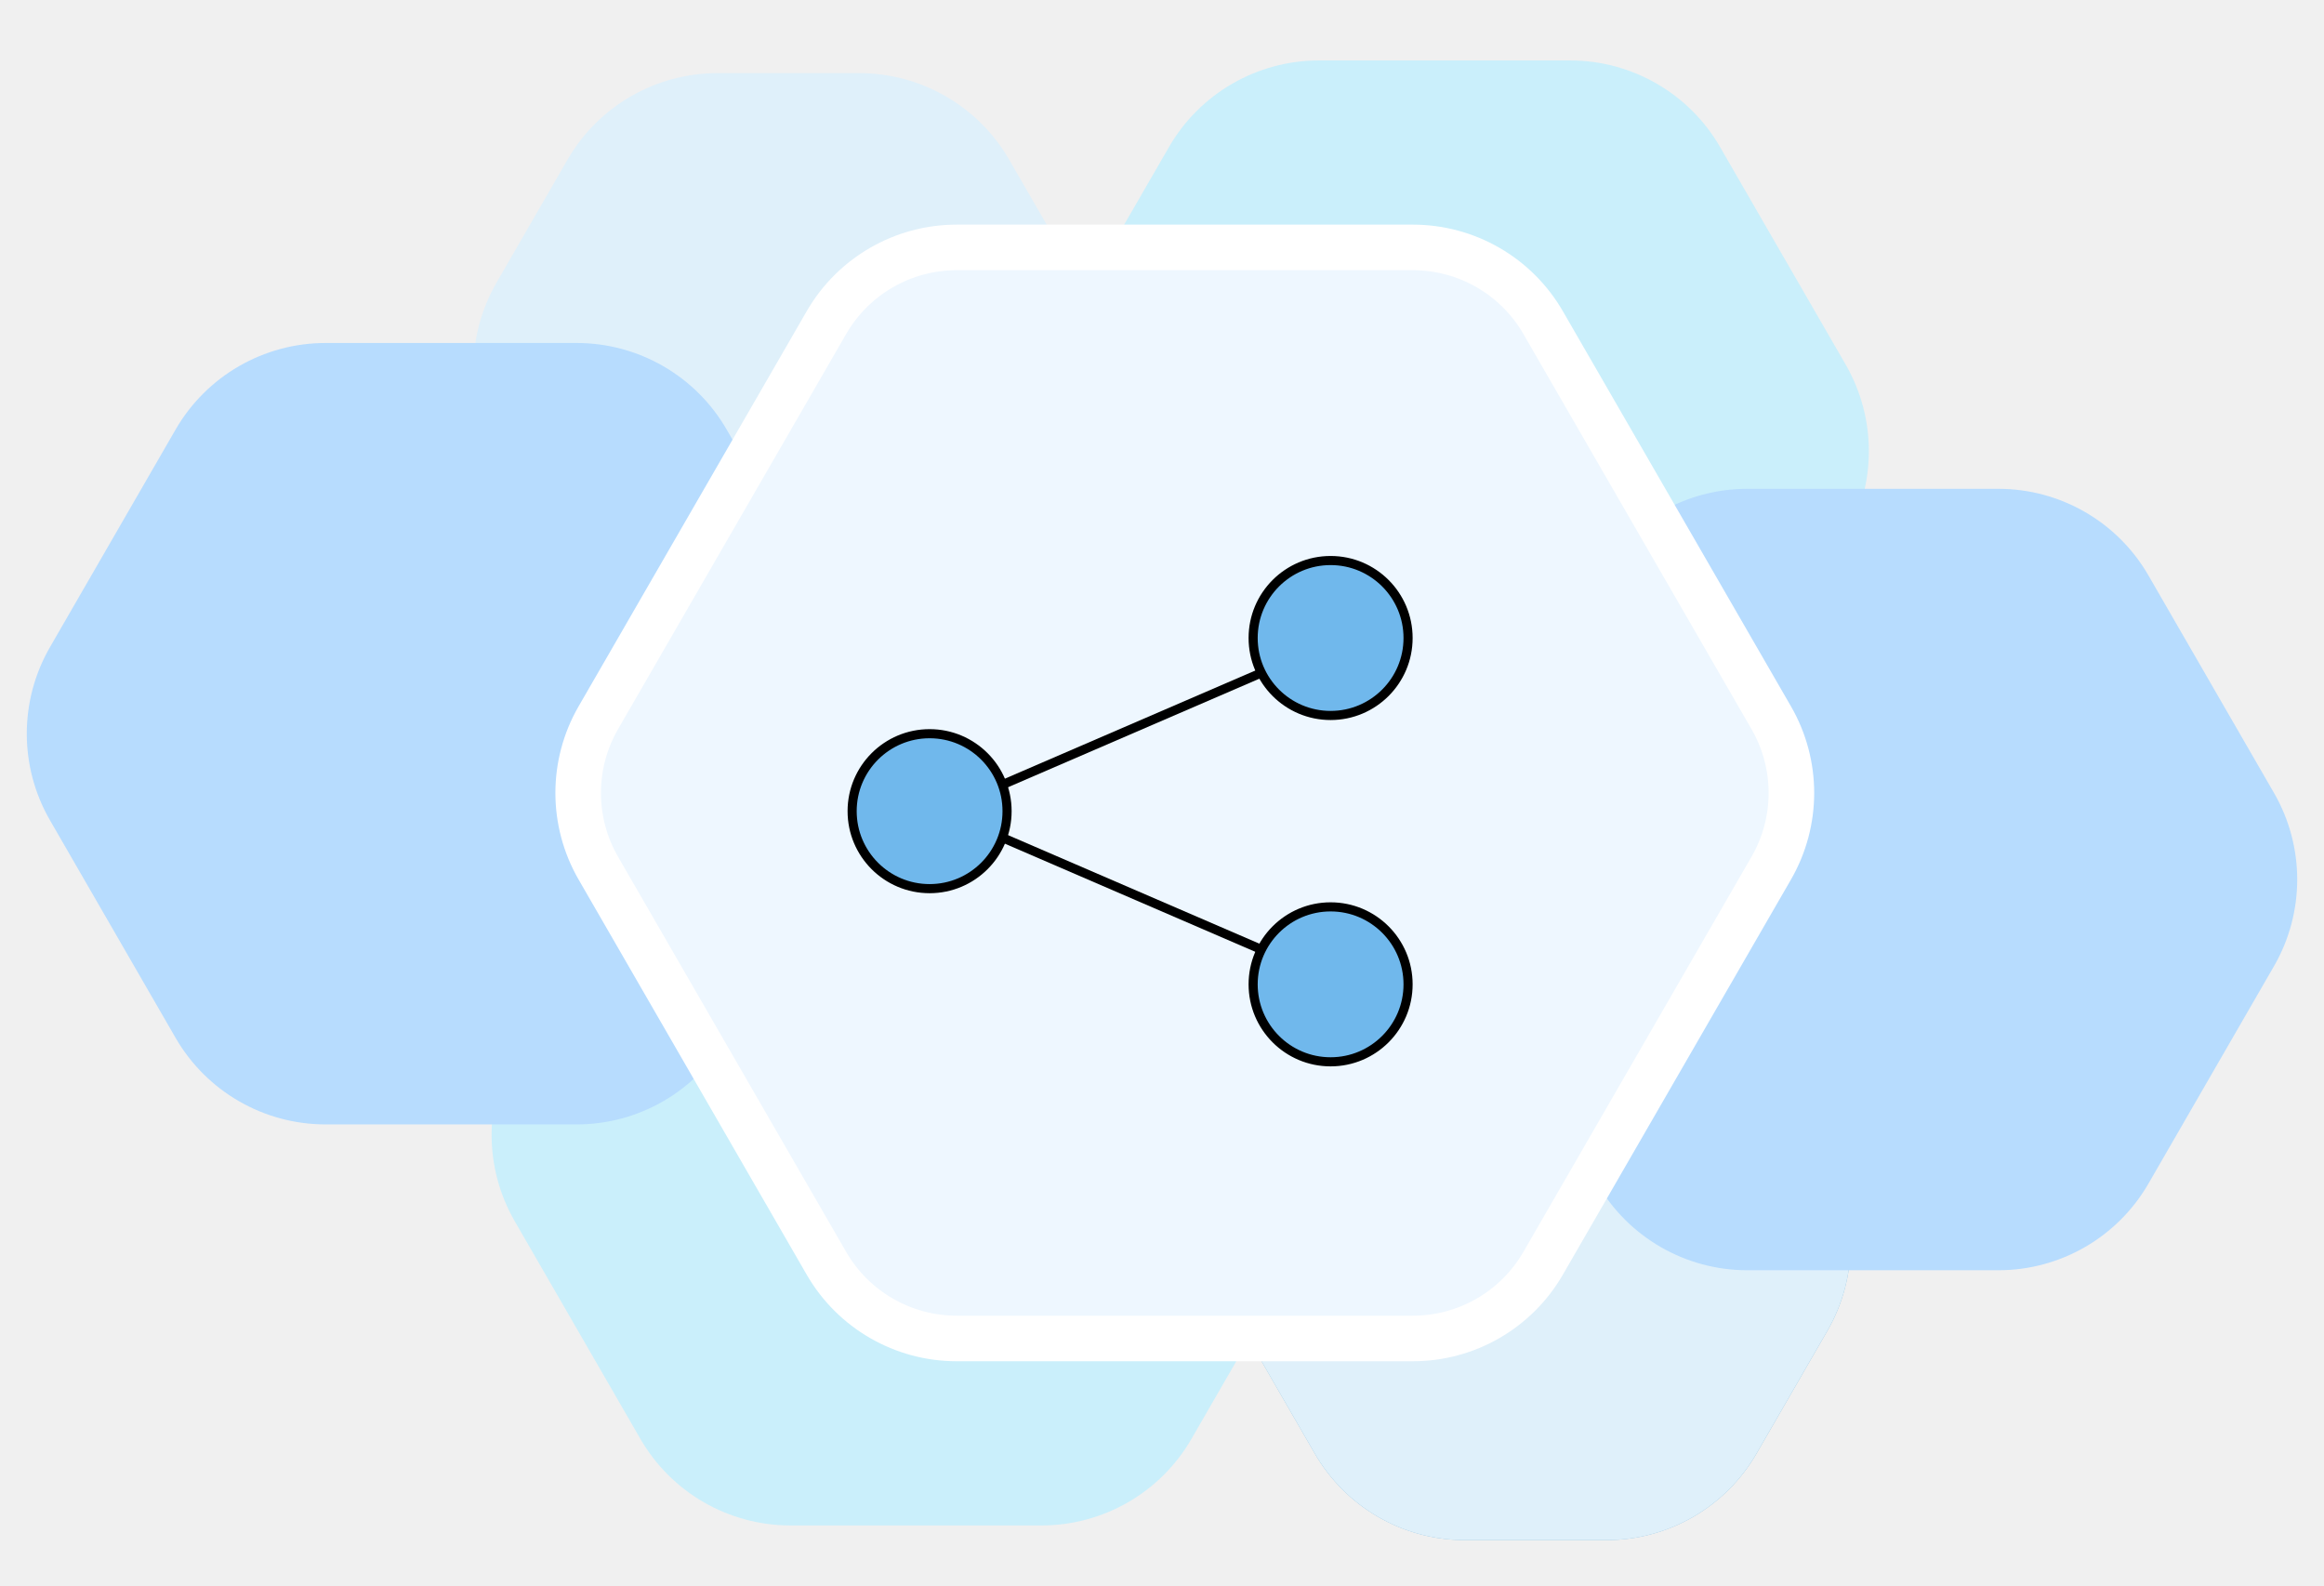
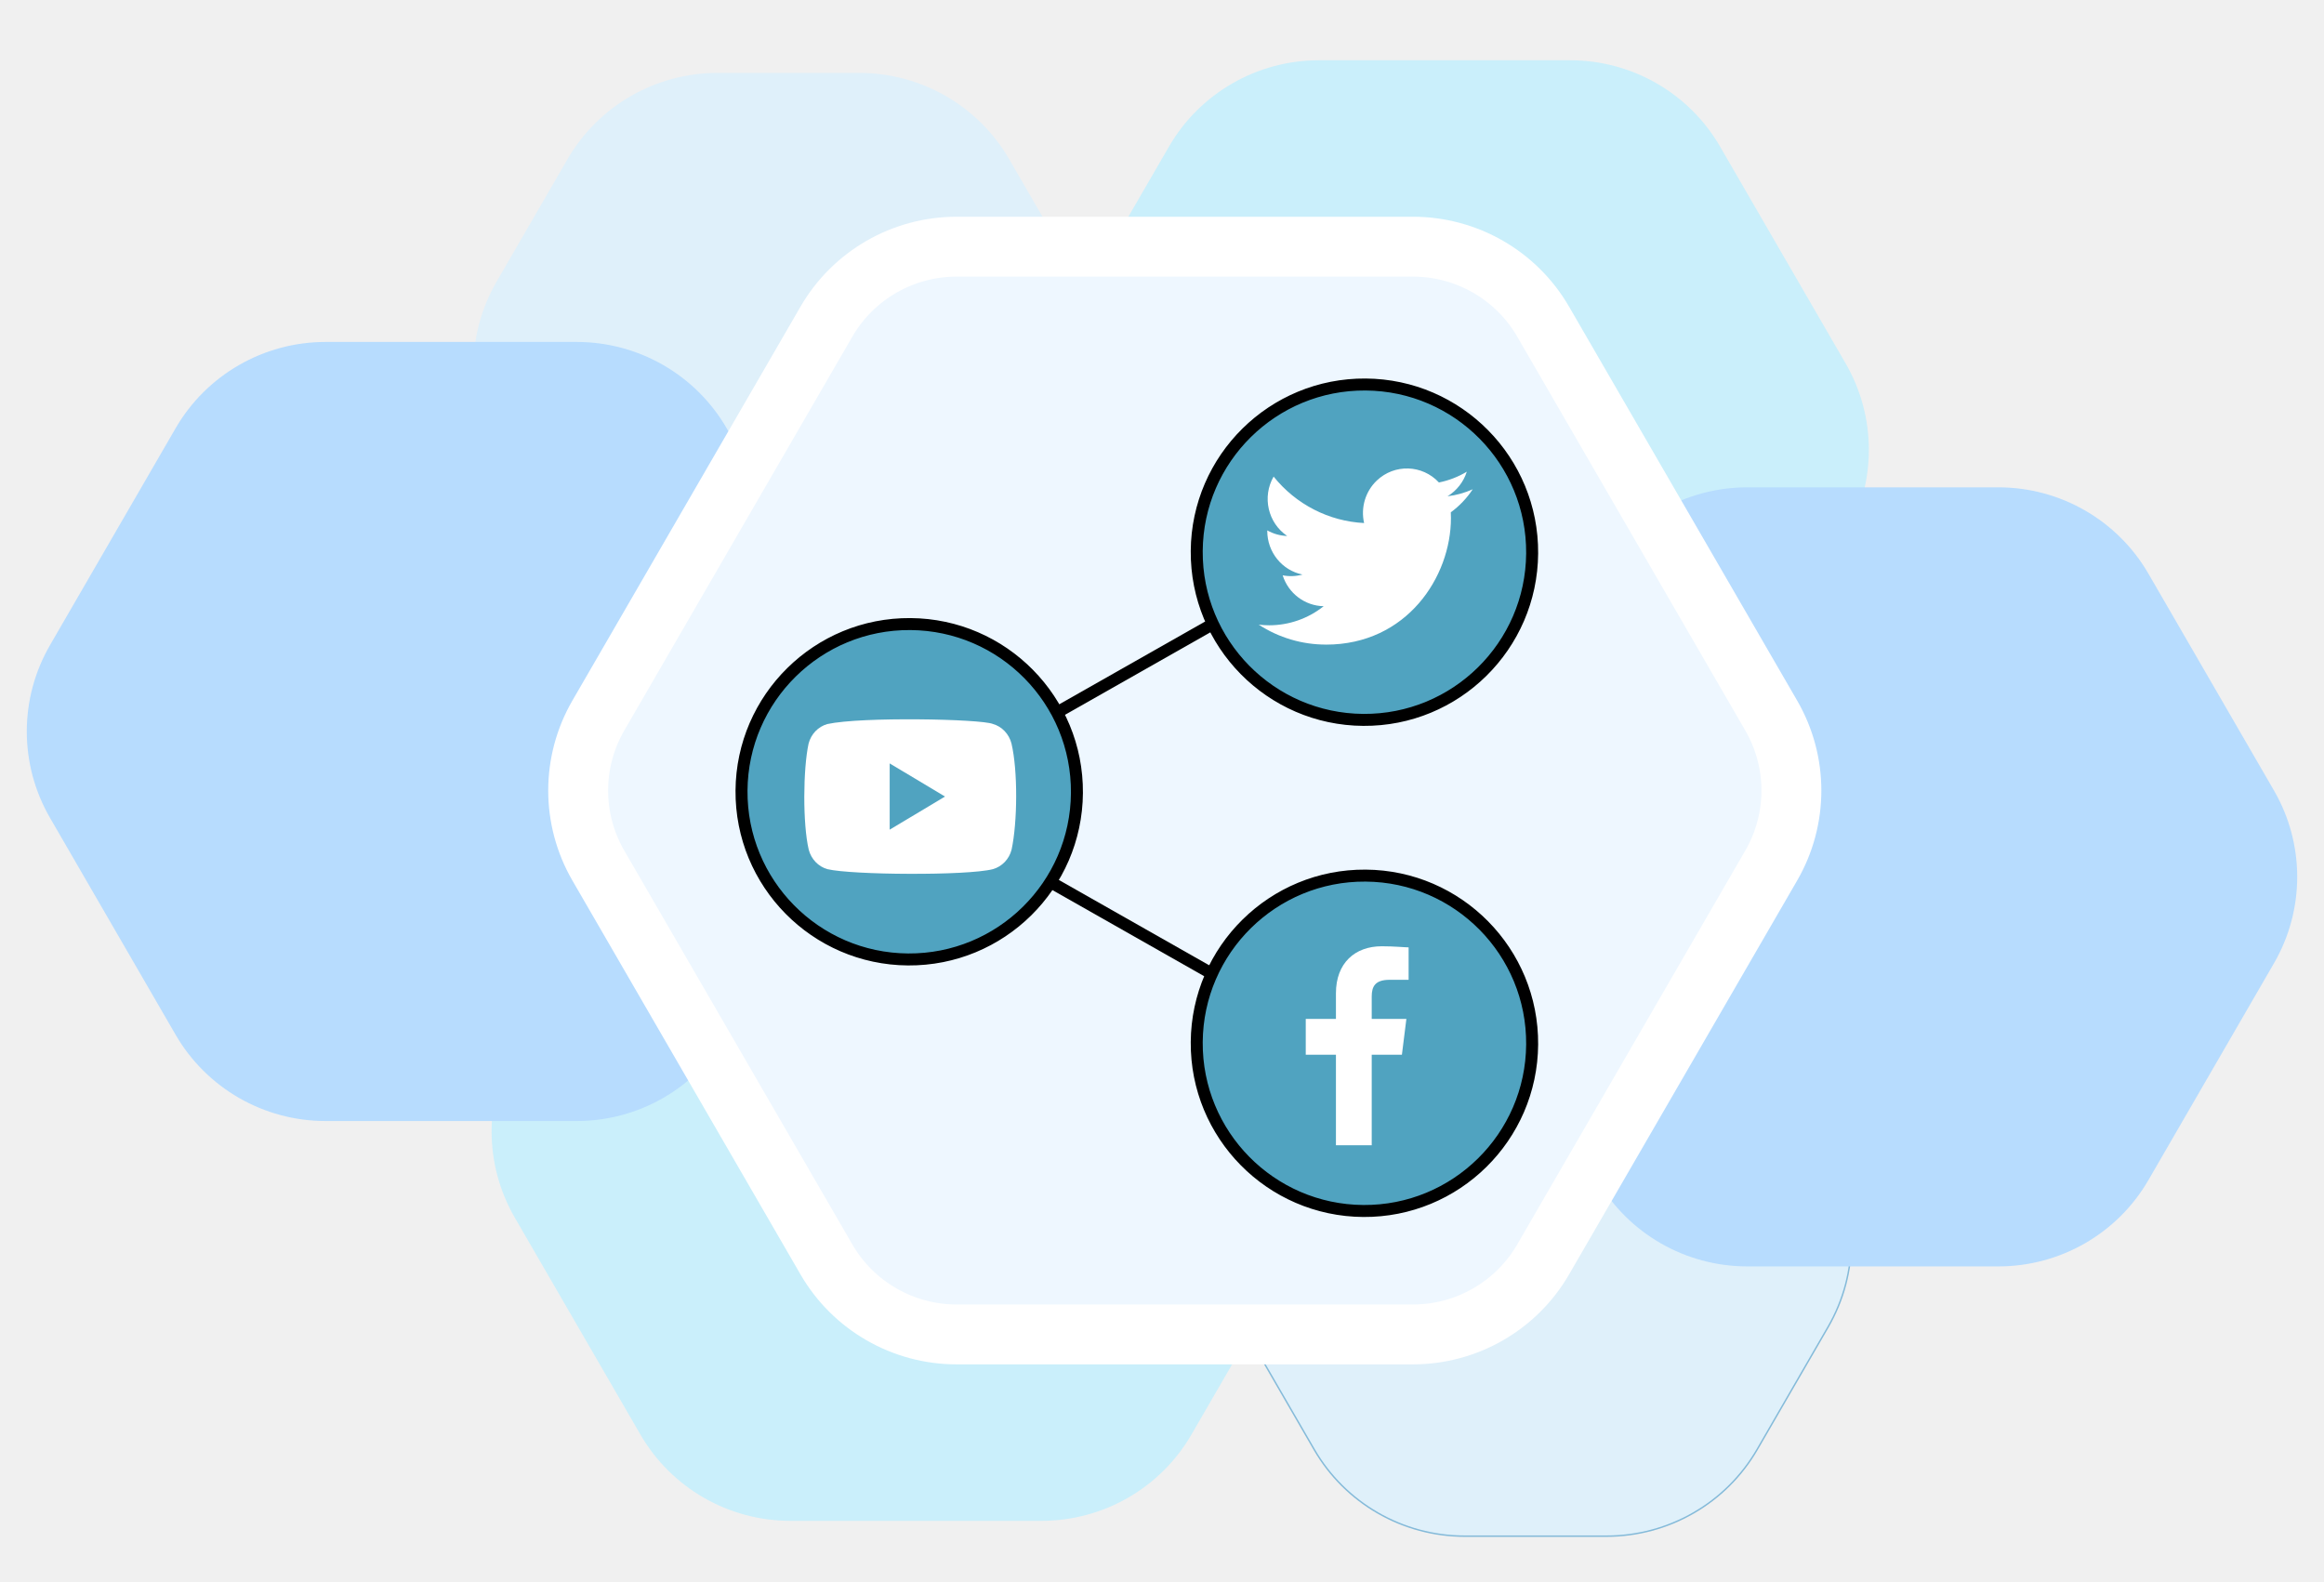
- <svg xmlns="http://www.w3.org/2000/svg" width="255" height="174" viewBox="0 0 255 174" fill="none">
-   <path d="M136.918 127.25L144.698 113.774C148.003 108.05 154.11 104.524 160.72 104.524L176.28 104.524C182.89 104.524 188.997 108.05 192.302 113.774L200.082 127.25C203.387 132.974 203.387 140.026 200.082 145.75L192.302 159.226C188.997 164.95 182.89 168.476 176.28 168.476L160.72 168.476C154.11 168.476 148.003 164.95 144.698 159.226L136.918 145.75C133.613 140.026 133.613 132.974 136.918 127.25Z" fill="#DFF0FA" stroke="#84BAD9" />
-   <path d="M114.485 59C111.091 53.121 111.091 45.879 114.485 40L128.265 16.132C131.659 10.253 137.932 6.632 144.72 6.632L172.28 6.632C179.068 6.632 185.341 10.253 188.735 16.132L202.515 40C205.909 45.879 205.909 53.121 202.515 59L188.735 82.868C185.341 88.747 179.068 92.368 172.28 92.368L144.72 92.368C137.932 92.368 131.659 88.747 128.265 82.868L114.485 59Z" fill="#CAEFFB" />
-   <path d="M136.485 146C133.091 140.121 133.091 132.879 136.485 127L144.265 113.524C147.659 107.645 153.932 104.024 160.72 104.024L176.28 104.024C183.068 104.024 189.341 107.645 192.735 113.524L200.515 127C203.909 132.879 203.909 140.121 200.515 146L192.735 159.476C189.341 165.355 183.068 168.976 176.28 168.976L160.72 168.976C153.932 168.976 147.659 165.355 144.265 159.476L136.485 146Z" fill="#DFF0FA" />
-   <path d="M161.485 106C158.091 100.121 158.091 92.879 161.485 87L175.265 63.132C178.659 57.253 184.932 53.632 191.72 53.632L219.28 53.632C226.068 53.632 232.341 57.253 235.735 63.132L249.515 87C252.909 92.879 252.909 100.121 249.515 106L235.735 129.868C232.341 135.747 226.068 139.368 219.28 139.368L191.72 139.368C184.932 139.368 178.659 135.747 175.265 129.868L161.485 106Z" fill="#B7DCFE" />
-   <path d="M56.485 134C53.091 128.121 53.091 120.879 56.485 115L70.265 91.132C73.659 85.253 79.932 81.632 86.72 81.632L114.28 81.632C121.068 81.632 127.341 85.253 130.735 91.132L144.515 115C147.909 120.879 147.909 128.121 144.515 134L130.735 157.868C127.341 163.747 121.068 167.368 114.28 167.368L86.72 167.368C79.932 167.368 73.659 163.747 70.265 157.868L56.485 134Z" fill="#CAEFFB" />
-   <path d="M118.515 31C121.909 36.879 121.909 44.121 118.515 50L110.735 63.476C107.341 69.355 101.068 72.976 94.28 72.976L78.72 72.976C71.932 72.976 65.659 69.355 62.265 63.476L54.485 50C51.091 44.121 51.091 36.879 54.485 31L62.265 17.524C65.659 11.645 71.932 8.024 78.72 8.024L94.28 8.024C101.068 8.024 107.341 11.645 110.735 17.524L118.515 31Z" fill="#DFF0FA" />
-   <path d="M93.515 71C96.909 76.879 96.909 84.121 93.515 90L79.735 113.868C76.341 119.747 70.068 123.368 63.28 123.368L35.72 123.368C28.932 123.368 22.659 119.747 19.265 113.868L5.485 90C2.091 84.121 2.091 76.879 5.485 71L19.265 47.132C22.659 41.253 28.932 37.632 35.72 37.632L63.28 37.632C70.068 37.632 76.341 41.253 79.735 47.132L93.515 71Z" fill="#B7DCFE" />
-   <path d="M194.35 95.25L169.32 138.604C166.372 143.709 160.925 146.854 155.03 146.854L104.97 146.854C99.075 146.854 93.628 143.709 90.68 138.604L65.65 95.25C62.703 90.145 62.703 83.855 65.65 78.75L90.68 35.396C93.628 30.291 99.075 27.146 104.97 27.146L155.03 27.146C160.925 27.146 166.372 30.291 169.32 35.396L194.35 78.75C197.298 83.855 197.298 90.145 194.35 95.25Z" fill="#EEF7FF" stroke="white" stroke-width="5" />
-   <line x1="102.198" y1="88.541" x2="146.198" y2="107.541" stroke="black" />
-   <line y1="-0.5" x2="47.927" y2="-0.5" transform="matrix(0.918062 -0.396436 -0.396436 -0.918062 102 89)" stroke="black" />
-   <circle cx="102" cy="89" r="8.5" fill="#70B8EC" stroke="black" />
-   <circle cx="146" cy="70" r="8.5" fill="#70B8EC" stroke="black" />
-   <path d="M154.5 108C154.5 112.694 150.694 116.5 146 116.5C141.306 116.5 137.5 112.694 137.5 108C137.5 103.306 141.306 99.5 146 99.5C150.694 99.5 154.5 103.306 154.5 108Z" fill="#70B8EC" stroke="black" />
+ <svg xmlns="http://www.w3.org/2000/svg" width="194" height="132" viewBox="0 0 194 132" fill="none">
+   <path d="M104.165 96.534L110.084 86.311C112.598 81.969 117.244 79.294 122.273 79.294H134.111C139.14 79.294 143.786 81.969 146.3 86.311L152.219 96.534C154.734 100.877 154.734 106.227 152.219 110.569L146.3 120.792C143.786 125.134 139.14 127.809 134.111 127.809H122.273C117.244 127.809 112.598 125.134 110.084 120.792L104.165 110.569C101.651 106.227 101.651 100.877 104.165 96.534Z" fill="#DFF0FA" stroke="#84BAD9" />
+   <path d="M87.098 44.759C84.516 40.299 84.516 34.804 87.098 30.345L97.582 12.238C100.164 7.778 104.937 5.031 110.101 5.031H131.068C136.232 5.031 141.005 7.778 143.587 12.238L154.07 30.345C156.652 34.804 156.652 40.299 154.07 44.759L143.587 62.866C141.005 67.325 136.232 70.073 131.068 70.073H110.101C104.937 70.073 100.164 67.325 97.582 62.866L87.098 44.759Z" fill="#CAEFFB" />
+   <path d="M103.836 110.759C101.254 106.299 101.254 100.805 103.836 96.345L109.755 86.122C112.337 81.662 117.109 78.915 122.273 78.915H134.111C139.275 78.915 144.048 81.662 146.63 86.122L152.549 96.345C155.131 100.805 155.131 106.299 152.549 110.759L146.63 120.982C144.048 125.442 139.275 128.189 134.111 128.189H122.273C117.109 128.189 112.337 125.442 109.755 120.982L103.836 110.759Z" fill="#DFF0FA" />
+   <path d="M122.855 80.414C120.273 75.954 120.273 70.46 122.855 66L133.339 47.893C135.921 43.434 140.693 40.686 145.858 40.686H166.825C171.989 40.686 176.761 43.434 179.343 47.893L189.827 66C192.409 70.46 192.409 75.954 189.827 80.414L179.343 98.521C176.761 102.98 171.989 105.727 166.825 105.727H145.858C140.693 105.727 135.921 102.98 133.339 98.521L122.855 80.414Z" fill="#B7DCFE" />
+   <path d="M42.973 101.655C40.391 97.195 40.391 91.701 42.973 87.241L53.457 69.134C56.039 64.675 60.811 61.928 65.975 61.928H86.942C92.107 61.928 96.879 64.675 99.461 69.134L109.945 87.241C112.527 91.701 112.527 97.195 109.945 101.655L99.461 119.762C96.879 124.222 92.107 126.969 86.942 126.969H65.975C60.811 126.969 56.039 124.222 53.457 119.762L42.973 101.655Z" fill="#CAEFFB" />
+   <path d="M90.164 23.517C92.746 27.977 92.746 33.471 90.164 37.931L84.246 48.154C81.663 52.614 76.891 55.361 71.727 55.361H59.889C54.724 55.361 49.953 52.614 47.37 48.154L41.451 37.931C38.869 33.471 38.869 27.977 41.451 23.517L47.37 13.294C49.953 8.834 54.724 6.087 59.889 6.087H71.727C76.891 6.087 81.663 8.834 84.246 13.294L90.164 23.517Z" fill="#DFF0FA" />
+   <path d="M71.145 53.862C73.727 58.322 73.727 63.816 71.145 68.276L60.661 86.383C58.079 90.843 53.307 93.59 48.143 93.59H27.175C22.011 93.59 17.239 90.843 14.657 86.383L4.173 68.276C1.591 63.816 1.591 58.322 4.173 53.862L14.657 35.755C17.239 31.296 22.011 28.548 27.175 28.548H48.143C53.307 28.548 58.079 31.296 60.661 35.755L71.145 53.862Z" fill="#B7DCFE" />
+   <path d="M147.858 72.259L128.816 105.148C126.573 109.021 122.429 111.406 117.944 111.406H79.859C75.375 111.406 71.231 109.021 68.988 105.148L49.945 72.259C47.703 68.386 47.703 63.614 49.945 59.741L68.988 26.852C71.231 22.979 75.375 20.594 79.859 20.594H117.944C122.429 20.594 126.573 22.979 128.816 26.852L147.858 59.741C150.101 63.614 150.101 68.386 147.858 72.259Z" fill="#EEF7FF" stroke="white" stroke-width="5" />
+   <path d="M75.753 66.565L112.753 45.565" stroke="black" />
+   <path d="M76.753 67.435L113.753 88.435" stroke="black" />
+   <path d="M99.899 46C99.844 53.731 106.067 60.045 113.798 60.101C121.529 60.157 127.843 53.933 127.899 46.202C127.955 38.471 121.731 32.157 114 32.101C106.269 32.045 99.955 38.269 99.899 46Z" fill="#50A3C0" stroke="black" />
+   <path d="M61.899 66C61.843 73.731 68.067 80.045 75.798 80.101C83.529 80.156 89.843 73.933 89.899 66.202C89.955 58.471 83.731 52.157 76 52.101C68.269 52.045 61.955 58.269 61.899 66Z" fill="#50A3C0" stroke="black" />
+   <mask id="mask0_11_213" style="mask-type:luminance" maskUnits="userSpaceOnUse" x="105" y="39" width="18" height="15">
+     <path d="M123 39H105V54H123V39Z" fill="white" />
+   </mask>
+   <g mask="url(#mask0_11_213)">
+     <path d="M121.109 42.771C121.12 42.931 121.12 43.09 121.12 43.252C121.12 48.158 117.433 53.817 110.691 53.817V53.814C108.699 53.817 106.749 53.239 105.073 52.149C105.362 52.185 105.653 52.202 105.945 52.203C107.595 52.204 109.199 51.643 110.497 50.61C108.929 50.58 107.553 49.544 107.073 48.032C107.622 48.139 108.188 48.117 108.728 47.968C107.018 47.618 105.788 46.096 105.788 44.328V44.281C106.297 44.568 106.868 44.728 107.451 44.746C105.84 43.655 105.344 41.485 106.317 39.788C108.178 42.107 110.923 43.518 113.871 43.667C113.575 42.377 113.979 41.026 114.931 40.119C116.408 38.713 118.729 38.785 120.117 40.28C120.938 40.116 121.725 39.811 122.445 39.379C122.171 40.238 121.598 40.968 120.833 41.432C121.56 41.346 122.27 41.148 122.938 40.848C122.446 41.595 121.826 42.246 121.109 42.771Z" fill="white" />
+   </g>
+   <mask id="mask1_11_213" style="mask-type:luminance" maskUnits="userSpaceOnUse" x="67" y="60" width="18" height="13">
+     <path d="M85 60H67V73H85V60Z" fill="white" />
+   </mask>
+   <g mask="url(#mask1_11_213)">
+     <path d="M84.434 62.068C84.228 61.273 83.634 60.65 82.872 60.437C81.848 60.025 71.936 59.823 69.06 60.449C68.299 60.664 67.702 61.285 67.498 62.08C67.036 64.195 67.001 68.769 67.509 70.932C67.716 71.727 68.31 72.35 69.072 72.563C71.098 73.05 80.732 73.118 82.883 72.563C83.645 72.348 84.242 71.727 84.445 70.932C84.938 68.627 84.973 64.337 84.434 62.068Z" fill="white" />
+     <path d="M78.887 66.5L74.268 63.735V69.266L78.887 66.5Z" fill="#50A3C0" />
+   </g>
+   <path d="M99.899 87C99.844 94.731 106.067 101.045 113.798 101.101C121.529 101.157 127.843 94.933 127.899 87.202C127.955 79.471 121.731 73.157 114 73.101C106.269 73.045 99.955 79.269 99.899 87Z" fill="#50A3C0" stroke="black" />
+   <path d="M114.507 95.613V88.053H117.027L117.4 85.067H114.507V83.2C114.507 82.36 114.787 81.8 116 81.8H117.587V79.093C117.307 79.093 116.373 79 115.347 79C113.107 79 111.52 80.4 111.52 82.92V85.067H109V88.053H111.52V95.613H114.507Z" fill="white" />
</svg>
